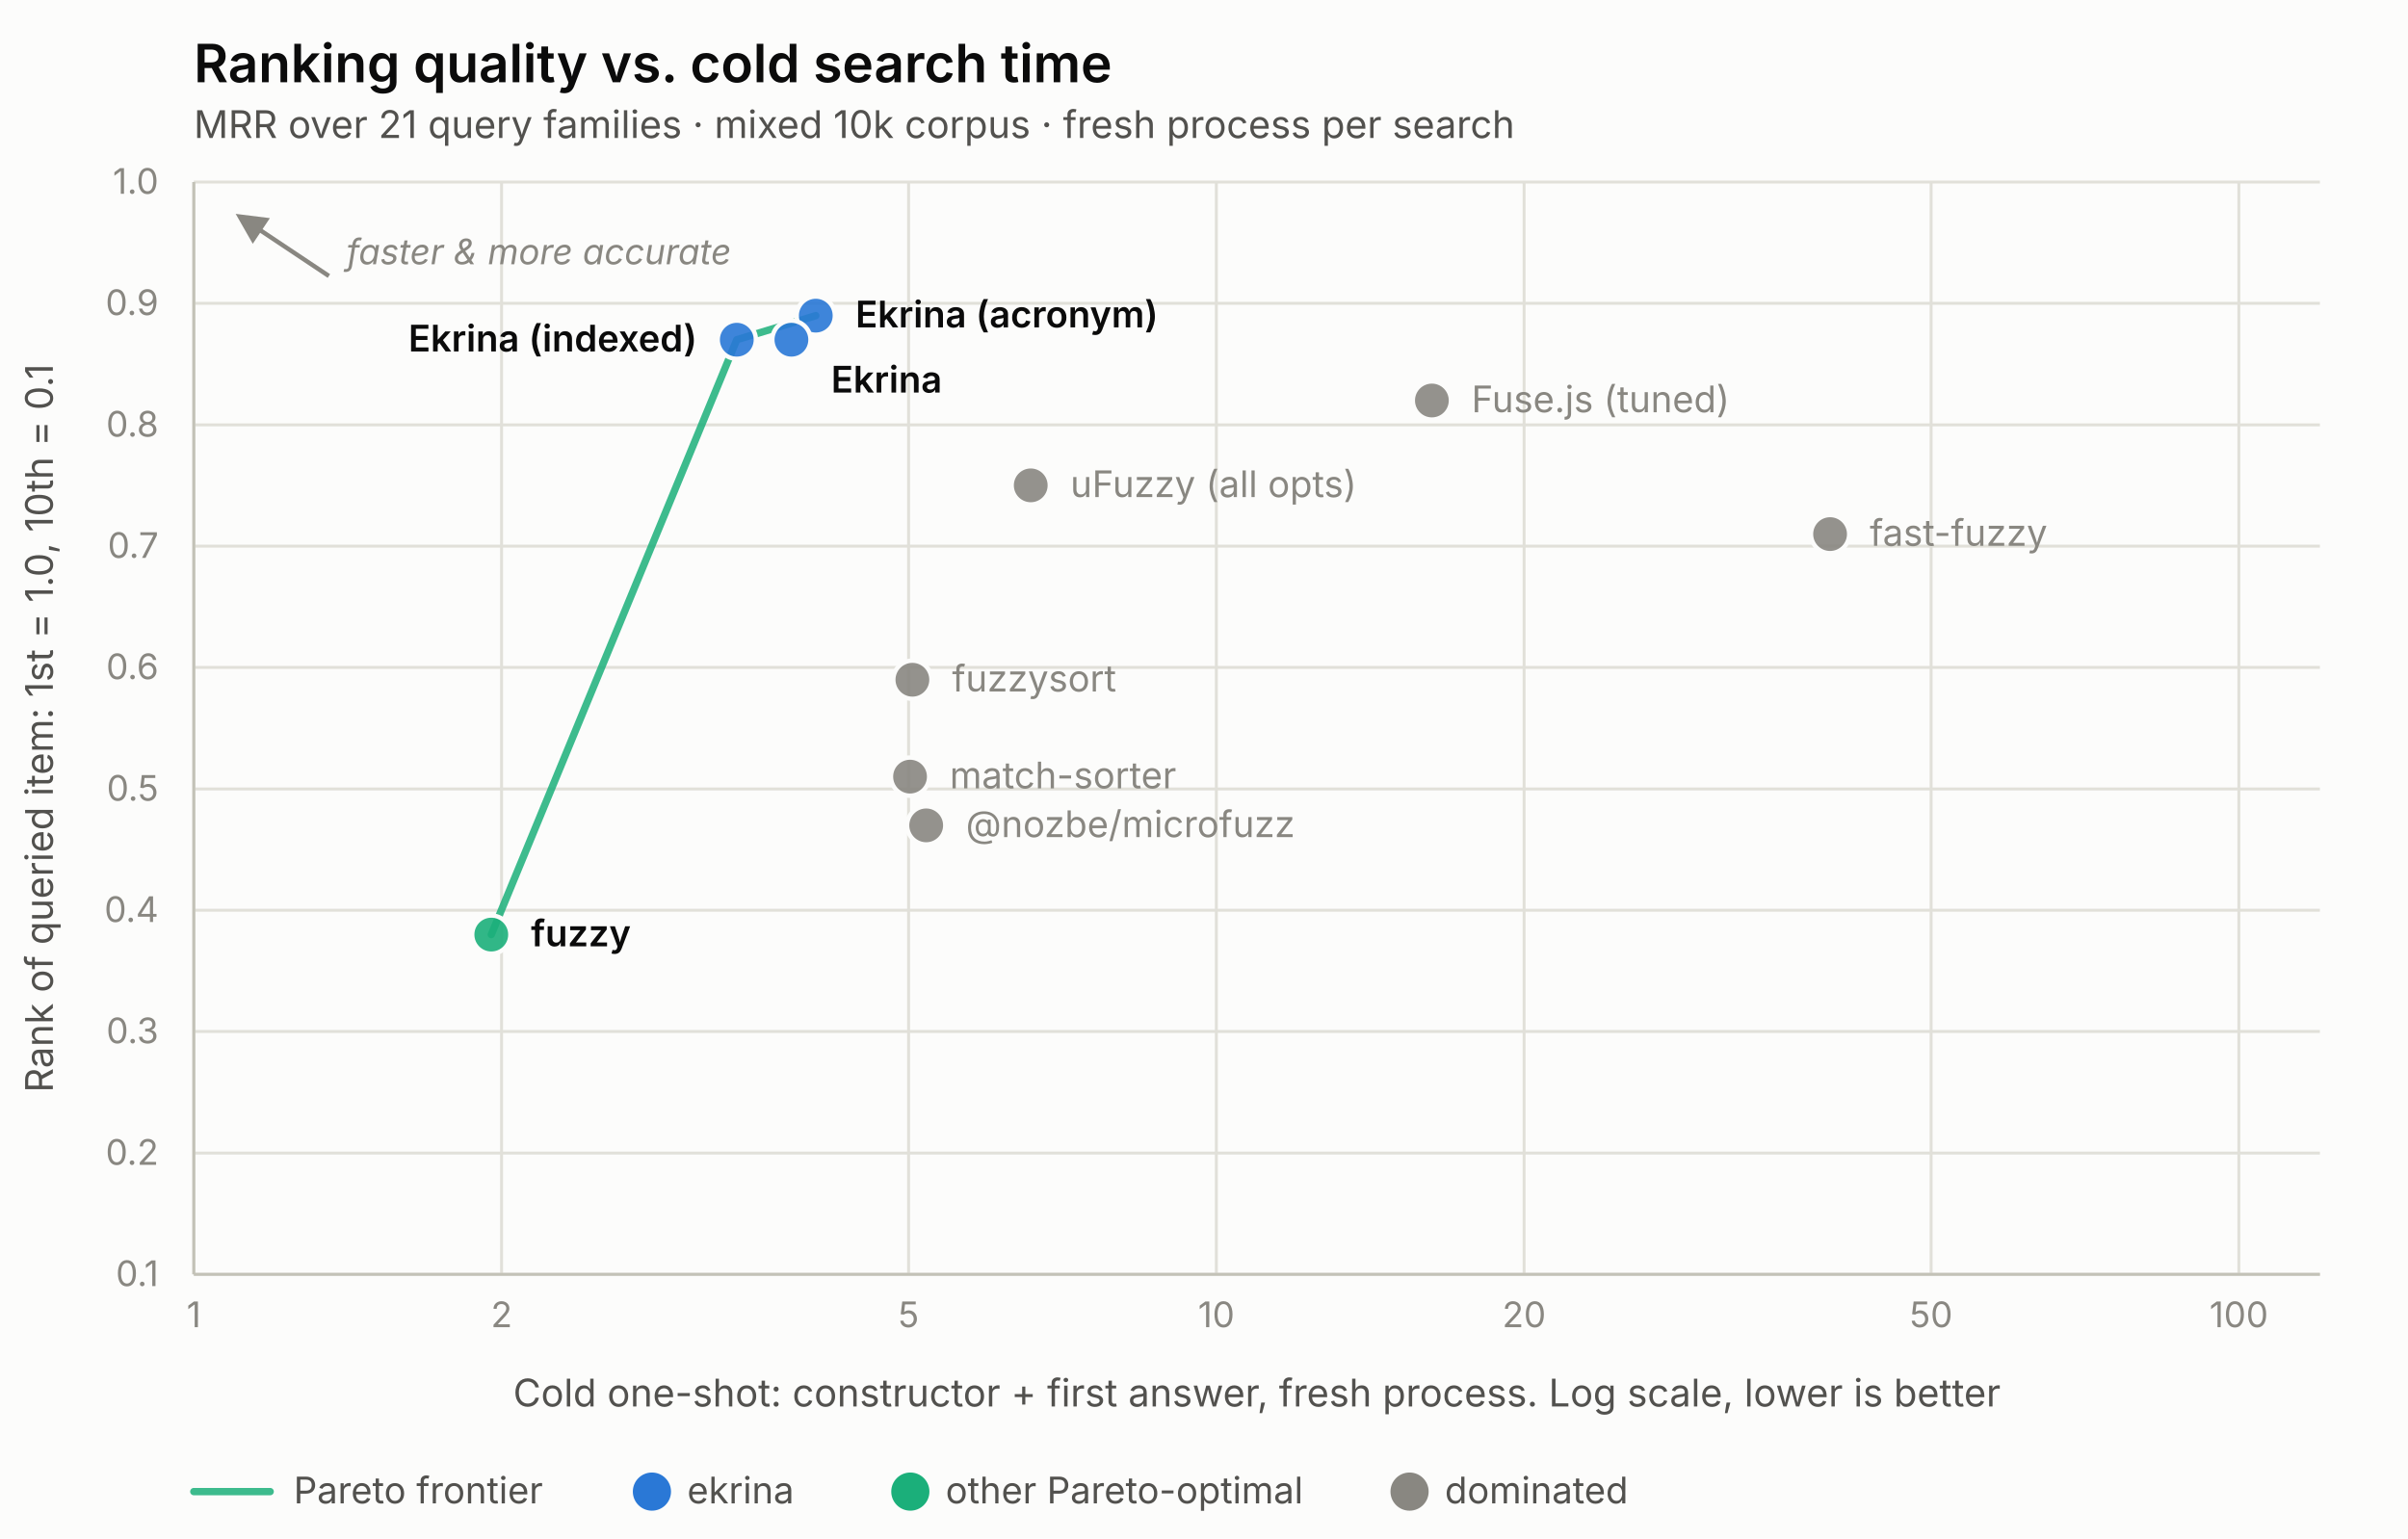
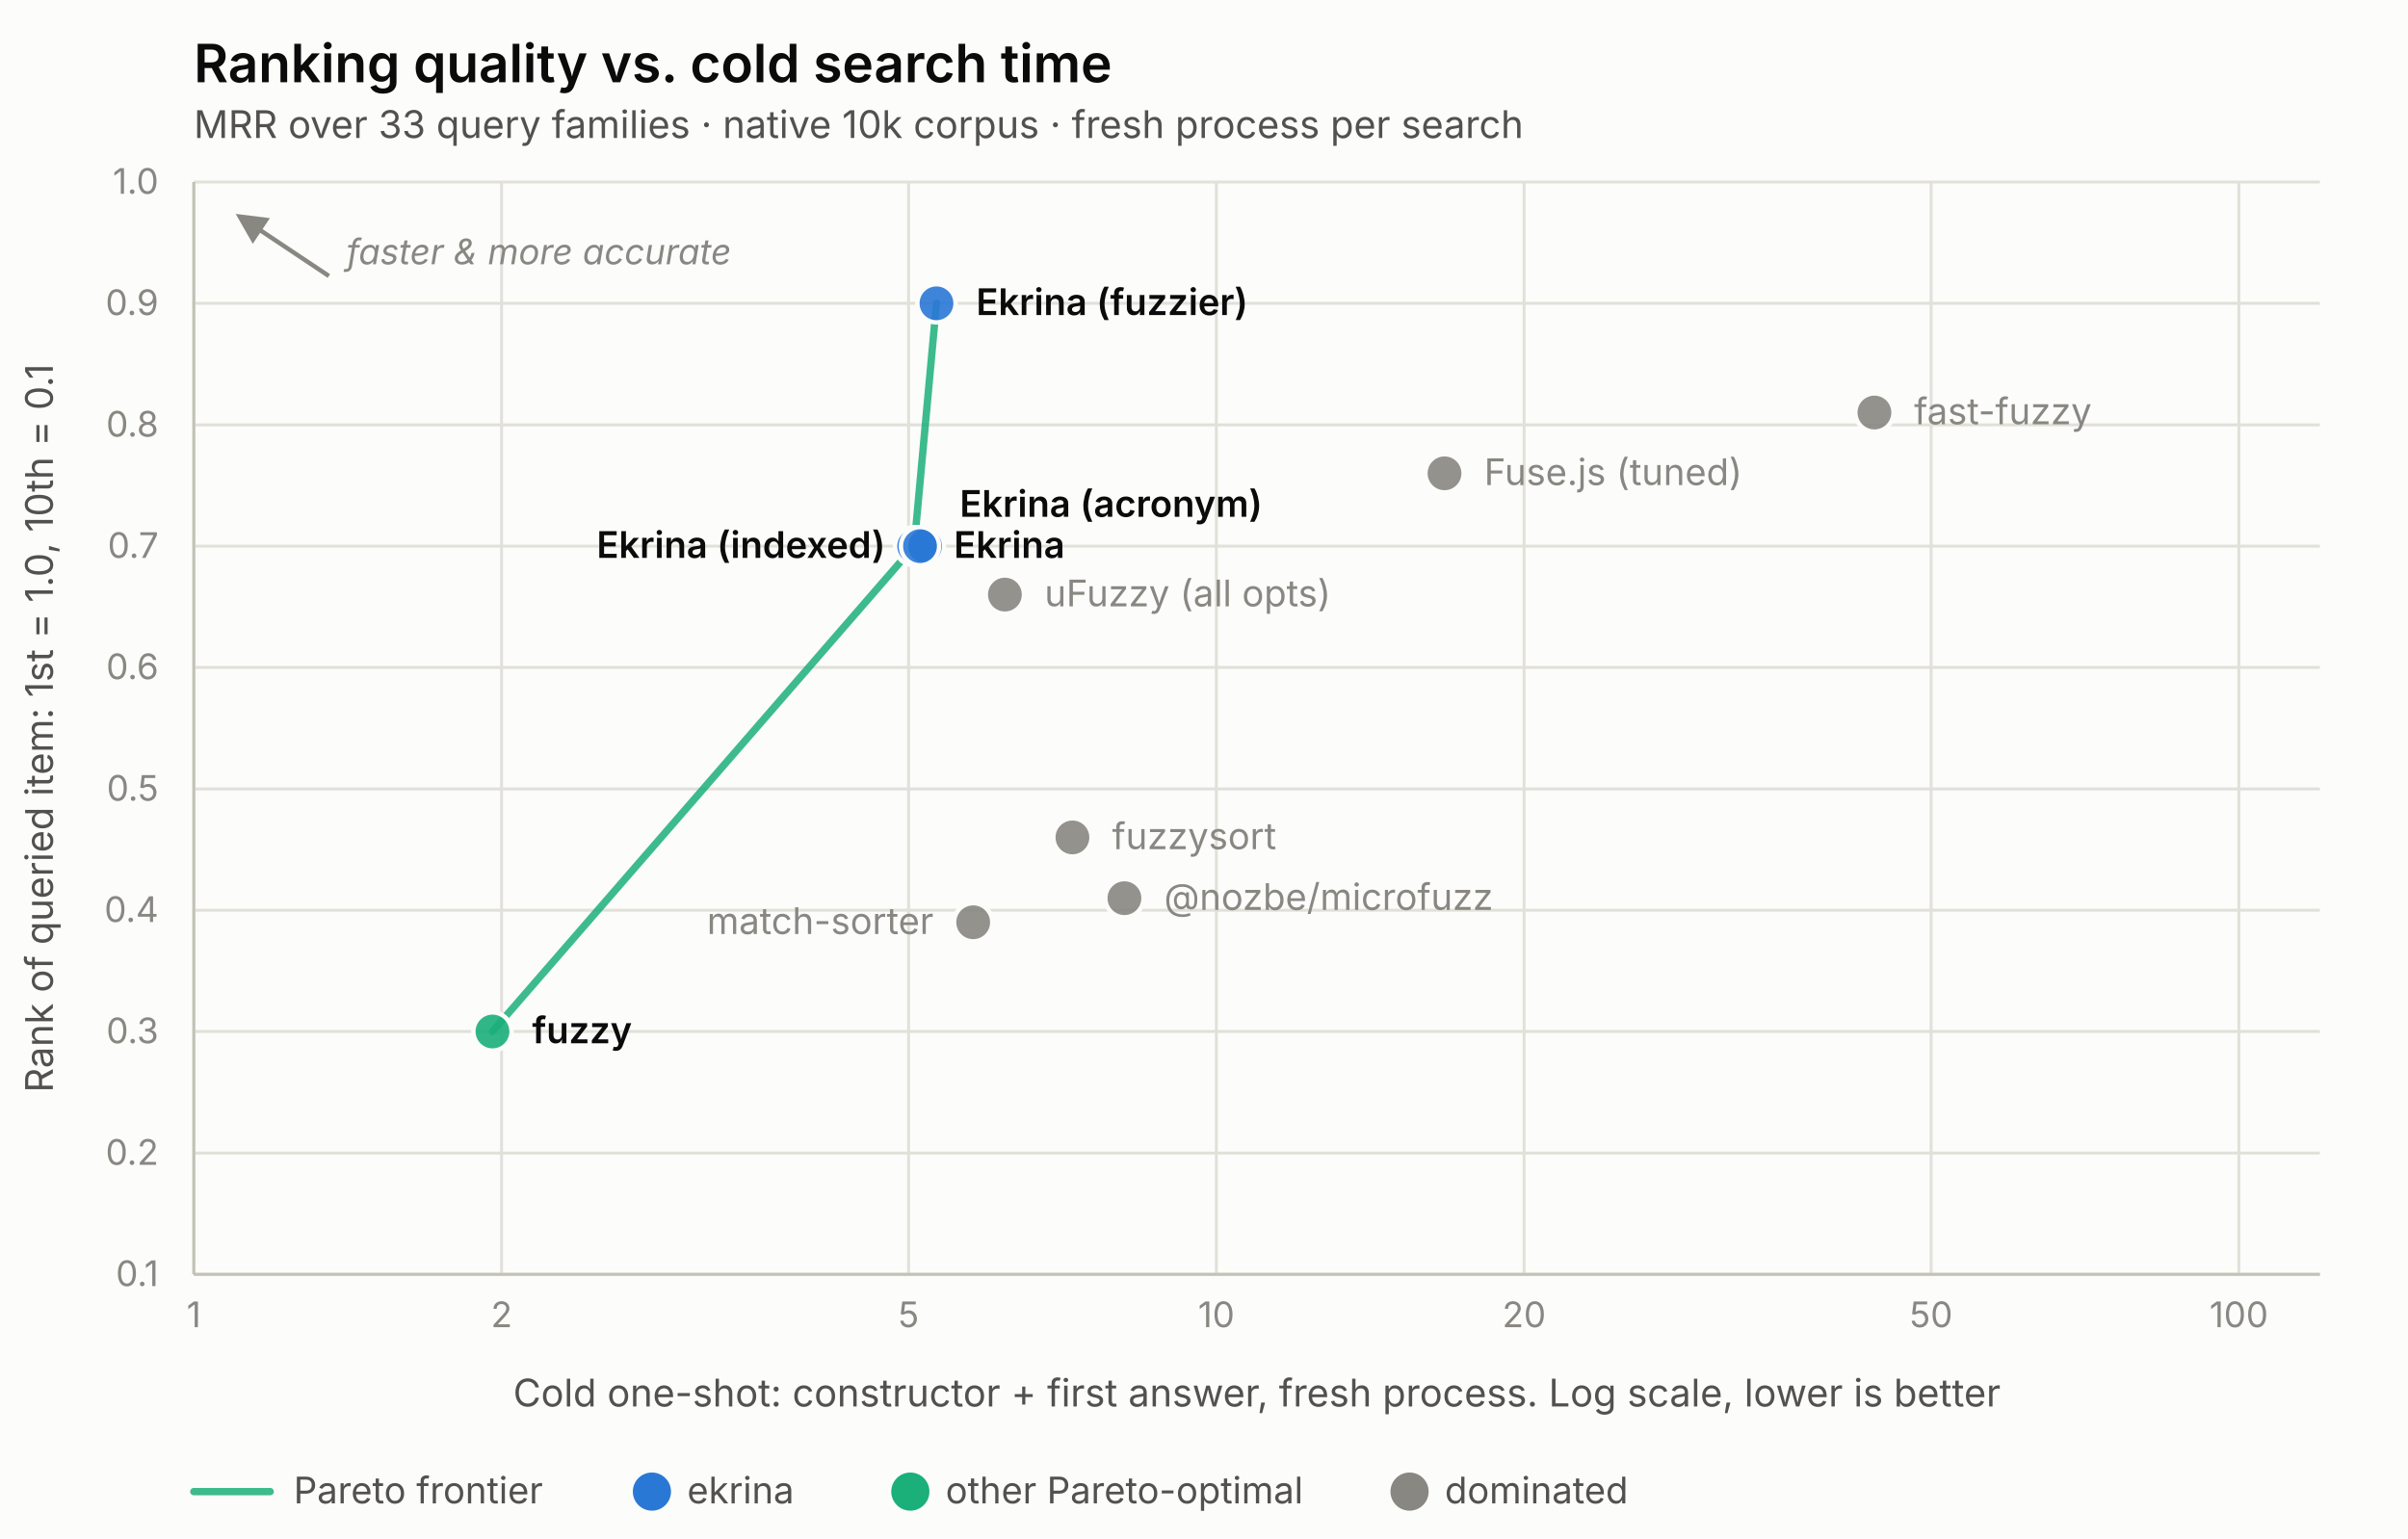
<svg xmlns="http://www.w3.org/2000/svg" viewBox="0 0 820 524" font-family="system-ui, -apple-system, 'Segoe UI', sans-serif" role="img" aria-labelledby="pareto-total-title pareto-total-desc">
  <defs>
    <marker id="arrow" viewBox="0 0 10 10" refX="8" refY="5" markerWidth="7" markerHeight="7" orient="auto-start-reverse">
      <path d="M0 0 L10 5 L0 10 z" fill="#898781" />
    </marker>
  </defs>
  <rect x="0" y="0" width="820" height="524" fill="#fcfcfb" />
  <text x="66" y="28" fill="#0b0b0b" font-size="18" font-weight="600">Ranking quality vs. cold search time</text>
-   <text x="66" y="47" fill="#52514e" font-size="13">MRR over 21 query families · mixed 10k corpus · fresh process per search</text>
+   <text x="66" y="47" fill="#52514e" font-size="13">MRR over 33 query families · native 10k corpus · fresh process per search</text>
  <g>
    <line x1="66" y1="62" x2="66" y2="434" stroke="#e1e0d9" />
    <line x1="170.8" y1="62" x2="170.8" y2="434" stroke="#e1e0d9" />
    <line x1="309.4" y1="62" x2="309.4" y2="434" stroke="#e1e0d9" />
    <line x1="414.2" y1="62" x2="414.2" y2="434" stroke="#e1e0d9" />
    <line x1="519" y1="62" x2="519" y2="434" stroke="#e1e0d9" />
    <line x1="657.6" y1="62" x2="657.6" y2="434" stroke="#e1e0d9" />
    <line x1="762.4" y1="62" x2="762.4" y2="434" stroke="#e1e0d9" />
    <line x1="66" y1="434" x2="790" y2="434" stroke="#e1e0d9" />
    <line x1="66" y1="392.7" x2="790" y2="392.7" stroke="#e1e0d9" />
    <line x1="66" y1="351.3" x2="790" y2="351.3" stroke="#e1e0d9" />
    <line x1="66" y1="310" x2="790" y2="310" stroke="#e1e0d9" />
    <line x1="66" y1="268.7" x2="790" y2="268.7" stroke="#e1e0d9" />
    <line x1="66" y1="227.3" x2="790" y2="227.3" stroke="#e1e0d9" />
    <line x1="66" y1="186" x2="790" y2="186" stroke="#e1e0d9" />
    <line x1="66" y1="144.7" x2="790" y2="144.7" stroke="#e1e0d9" />
    <line x1="66" y1="103.3" x2="790" y2="103.3" stroke="#e1e0d9" />
    <line x1="66" y1="62" x2="790" y2="62" stroke="#e1e0d9" />
  </g>
  <line x1="66" y1="434" x2="790" y2="434" stroke="#c3c2b7" />
  <line x1="66" y1="62" x2="66" y2="434" stroke="#c3c2b7" />
  <g>
    <text x="66" y="452" text-anchor="middle" fill="#898781" font-size="12" font-variant-numeric="tabular-nums">1</text>
    <text x="170.8" y="452" text-anchor="middle" fill="#898781" font-size="12" font-variant-numeric="tabular-nums">2</text>
    <text x="309.4" y="452" text-anchor="middle" fill="#898781" font-size="12" font-variant-numeric="tabular-nums">5</text>
    <text x="414.2" y="452" text-anchor="middle" fill="#898781" font-size="12" font-variant-numeric="tabular-nums">10</text>
    <text x="519" y="452" text-anchor="middle" fill="#898781" font-size="12" font-variant-numeric="tabular-nums">20</text>
    <text x="657.6" y="452" text-anchor="middle" fill="#898781" font-size="12" font-variant-numeric="tabular-nums">50</text>
    <text x="762.4" y="452" text-anchor="middle" fill="#898781" font-size="12" font-variant-numeric="tabular-nums">100</text>
  </g>
  <g>
    <text x="54" y="438" text-anchor="end" fill="#898781" font-size="12" font-variant-numeric="tabular-nums">0.1</text>
    <text x="54" y="396.7" text-anchor="end" fill="#898781" font-size="12" font-variant-numeric="tabular-nums">0.2</text>
    <text x="54" y="355.3" text-anchor="end" fill="#898781" font-size="12" font-variant-numeric="tabular-nums">0.3</text>
    <text x="54" y="314" text-anchor="end" fill="#898781" font-size="12" font-variant-numeric="tabular-nums">0.4</text>
    <text x="54" y="272.7" text-anchor="end" fill="#898781" font-size="12" font-variant-numeric="tabular-nums">0.5</text>
    <text x="54" y="231.3" text-anchor="end" fill="#898781" font-size="12" font-variant-numeric="tabular-nums">0.6</text>
    <text x="54" y="190" text-anchor="end" fill="#898781" font-size="12" font-variant-numeric="tabular-nums">0.7</text>
    <text x="54" y="148.7" text-anchor="end" fill="#898781" font-size="12" font-variant-numeric="tabular-nums">0.8</text>
    <text x="54" y="107.3" text-anchor="end" fill="#898781" font-size="12" font-variant-numeric="tabular-nums">0.9</text>
    <text x="54" y="66" text-anchor="end" fill="#898781" font-size="12" font-variant-numeric="tabular-nums">1.0</text>
  </g>
  <text x="428" y="479" text-anchor="middle" fill="#52514e" font-size="13">Cold one-shot: constructor + first answer, fresh process. Log scale, lower is better</text>
  <text transform="translate(18,248) rotate(-90)" text-anchor="middle" fill="#52514e" font-size="13">Rank of queried item: 1st = 1.0, 10th = 0.1</text>
-   <path d="M167.3 318.3 L250.9 115.7 L277.8 107.5" fill="none" stroke="#1baf7a" stroke-width="2.5" stroke-linejoin="round" stroke-linecap="round" opacity="0.85" />
+   <path d="M167.7 351.3 L311.3 186 L318.9 103.3" fill="none" stroke="#1baf7a" stroke-width="2.5" stroke-linejoin="round" stroke-linecap="round" opacity="0.85" />
  <g transform="translate(78,70)">
    <line x1="34" y1="24" x2="4" y2="4" stroke="#898781" stroke-width="1.5" marker-end="url(#arrow)" />
    <text x="40" y="20" fill="#898781" font-size="12" font-style="italic">faster &amp; more accurate</text>
  </g>
  <g>
-     <circle cx="277.8" cy="107.5" r="6.5" fill="#2a78d6" fill-opacity="0.9" stroke="#fcfcfb" stroke-width="1.5" />
-     <circle cx="269.5" cy="115.7" r="6.5" fill="#2a78d6" fill-opacity="0.9" stroke="#fcfcfb" stroke-width="1.5" />
-     <circle cx="250.9" cy="115.7" r="6.5" fill="#2a78d6" fill-opacity="0.9" stroke="#fcfcfb" stroke-width="1.5" />
-     <circle cx="487.6" cy="136.4" r="6.5" fill="#898781" fill-opacity="0.9" stroke="#fcfcfb" stroke-width="1.5" />
-     <circle cx="351" cy="165.3" r="6.5" fill="#898781" fill-opacity="0.9" stroke="#fcfcfb" stroke-width="1.5" />
-     <circle cx="623.2" cy="181.9" r="6.5" fill="#898781" fill-opacity="0.9" stroke="#fcfcfb" stroke-width="1.5" />
-     <circle cx="310.7" cy="231.5" r="6.5" fill="#898781" fill-opacity="0.9" stroke="#fcfcfb" stroke-width="1.5" />
-     <circle cx="309.9" cy="264.5" r="6.5" fill="#898781" fill-opacity="0.9" stroke="#fcfcfb" stroke-width="1.5" />
-     <circle cx="315.4" cy="281.1" r="6.5" fill="#898781" fill-opacity="0.9" stroke="#fcfcfb" stroke-width="1.5" />
-     <circle cx="167.3" cy="318.3" r="6.5" fill="#1baf7a" fill-opacity="0.9" stroke="#fcfcfb" stroke-width="1.5" />
+     <circle cx="318.9" cy="103.3" r="6.5" fill="#2a78d6" fill-opacity="0.9" stroke="#fcfcfb" stroke-width="1.5" />
+     <circle cx="638.3" cy="140.5" r="6.5" fill="#898781" fill-opacity="0.9" stroke="#fcfcfb" stroke-width="1.5" />
+     <circle cx="491.9" cy="161.2" r="6.5" fill="#898781" fill-opacity="0.9" stroke="#fcfcfb" stroke-width="1.5" />
+     <circle cx="311.3" cy="186" r="6.5" fill="#2a78d6" fill-opacity="0.9" stroke="#fcfcfb" stroke-width="1.5" />
+     <circle cx="315" cy="186" r="6.5" fill="#2a78d6" fill-opacity="0.9" stroke="#fcfcfb" stroke-width="1.5" />
+     <circle cx="313.3" cy="186" r="6.5" fill="#2a78d6" fill-opacity="0.9" stroke="#fcfcfb" stroke-width="1.5" />
+     <circle cx="342.2" cy="202.5" r="6.5" fill="#898781" fill-opacity="0.9" stroke="#fcfcfb" stroke-width="1.5" />
+     <circle cx="365.2" cy="285.2" r="6.5" fill="#898781" fill-opacity="0.9" stroke="#fcfcfb" stroke-width="1.5" />
+     <circle cx="382.9" cy="305.9" r="6.5" fill="#898781" fill-opacity="0.9" stroke="#fcfcfb" stroke-width="1.5" />
+     <circle cx="331.4" cy="314.1" r="6.5" fill="#898781" fill-opacity="0.9" stroke="#fcfcfb" stroke-width="1.5" />
+     <circle cx="167.7" cy="351.3" r="6.5" fill="#1baf7a" fill-opacity="0.9" stroke="#fcfcfb" stroke-width="1.5" />
  </g>
  <g>
-     <text x="291.3" y="111.5" text-anchor="start" fill="#0b0b0b" font-size="12.5" font-weight="600">Ekrina (acronym)</text>
-     <text x="283" y="133.7" text-anchor="start" fill="#0b0b0b" font-size="12.5" font-weight="600">Ekrina</text>
-     <text x="237.4" y="119.7" text-anchor="end" fill="#0b0b0b" font-size="12.5" font-weight="600">Ekrina (indexed)</text>
-     <text x="180.8" y="322.3" text-anchor="start" fill="#0b0b0b" font-size="12.5" font-weight="600">fuzzy</text>
-     <text x="501.1" y="140.4" text-anchor="start" fill="#898781" font-size="12.5">Fuse.js (tuned)</text>
-     <text x="364.5" y="169.3" text-anchor="start" fill="#898781" font-size="12.5">uFuzzy (all opts)</text>
-     <text x="636.7" y="185.9" text-anchor="start" fill="#898781" font-size="12.5">fast-fuzzy</text>
-     <text x="324.2" y="235.5" text-anchor="start" fill="#898781" font-size="12.5">fuzzysort</text>
-     <text x="323.4" y="268.5" text-anchor="start" fill="#898781" font-size="12.5">match-sorter</text>
-     <text x="328.9" y="285.1" text-anchor="start" fill="#898781" font-size="12.5">@nozbe/microfuzz</text>
+     <text x="332.4" y="107.3" text-anchor="start" fill="#0b0b0b" font-size="12.5" font-weight="600">Ekrina (fuzzier)</text>
+     <text x="324.8" y="190" text-anchor="start" fill="#0b0b0b" font-size="12.5" font-weight="600">Ekrina</text>
+     <text x="301.5" y="190" text-anchor="end" fill="#0b0b0b" font-size="12.5" font-weight="600">Ekrina (indexed)</text>
+     <text x="326.8" y="176" text-anchor="start" fill="#0b0b0b" font-size="12.5" font-weight="600">Ekrina (acronym)</text>
+     <text x="181.2" y="355.3" text-anchor="start" fill="#0b0b0b" font-size="12.5" font-weight="600">fuzzy</text>
+     <text x="651.8" y="144.5" text-anchor="start" fill="#898781" font-size="12.5">fast-fuzzy</text>
+     <text x="505.4" y="165.2" text-anchor="start" fill="#898781" font-size="12.5">Fuse.js (tuned)</text>
+     <text x="355.7" y="206.5" text-anchor="start" fill="#898781" font-size="12.5">uFuzzy (all opts)</text>
+     <text x="378.7" y="289.2" text-anchor="start" fill="#898781" font-size="12.5">fuzzysort</text>
+     <text x="396.4" y="309.9" text-anchor="start" fill="#898781" font-size="12.5">@nozbe/microfuzz</text>
+     <text x="317.9" y="318.1" text-anchor="end" fill="#898781" font-size="12.5">match-sorter</text>
  </g>
  <g>
    <line x1="66" y1="508" x2="92" y2="508" stroke="#1baf7a" stroke-width="2.5" stroke-linecap="round" opacity="0.85" />
    <text x="100" y="512" fill="#52514e" font-size="12.5">Pareto frontier</text>
    <circle cx="222" cy="508" r="6.5" fill="#2a78d6" />
    <text x="234" y="512" fill="#52514e" font-size="12.5">ekrina</text>
    <circle cx="310" cy="508" r="6.5" fill="#1baf7a" />
    <text x="322" y="512" fill="#52514e" font-size="12.5">other Pareto-optimal</text>
    <circle cx="480" cy="508" r="6.5" fill="#898781" />
    <text x="492" y="512" fill="#52514e" font-size="12.5">dominated</text>
  </g>
</svg>
